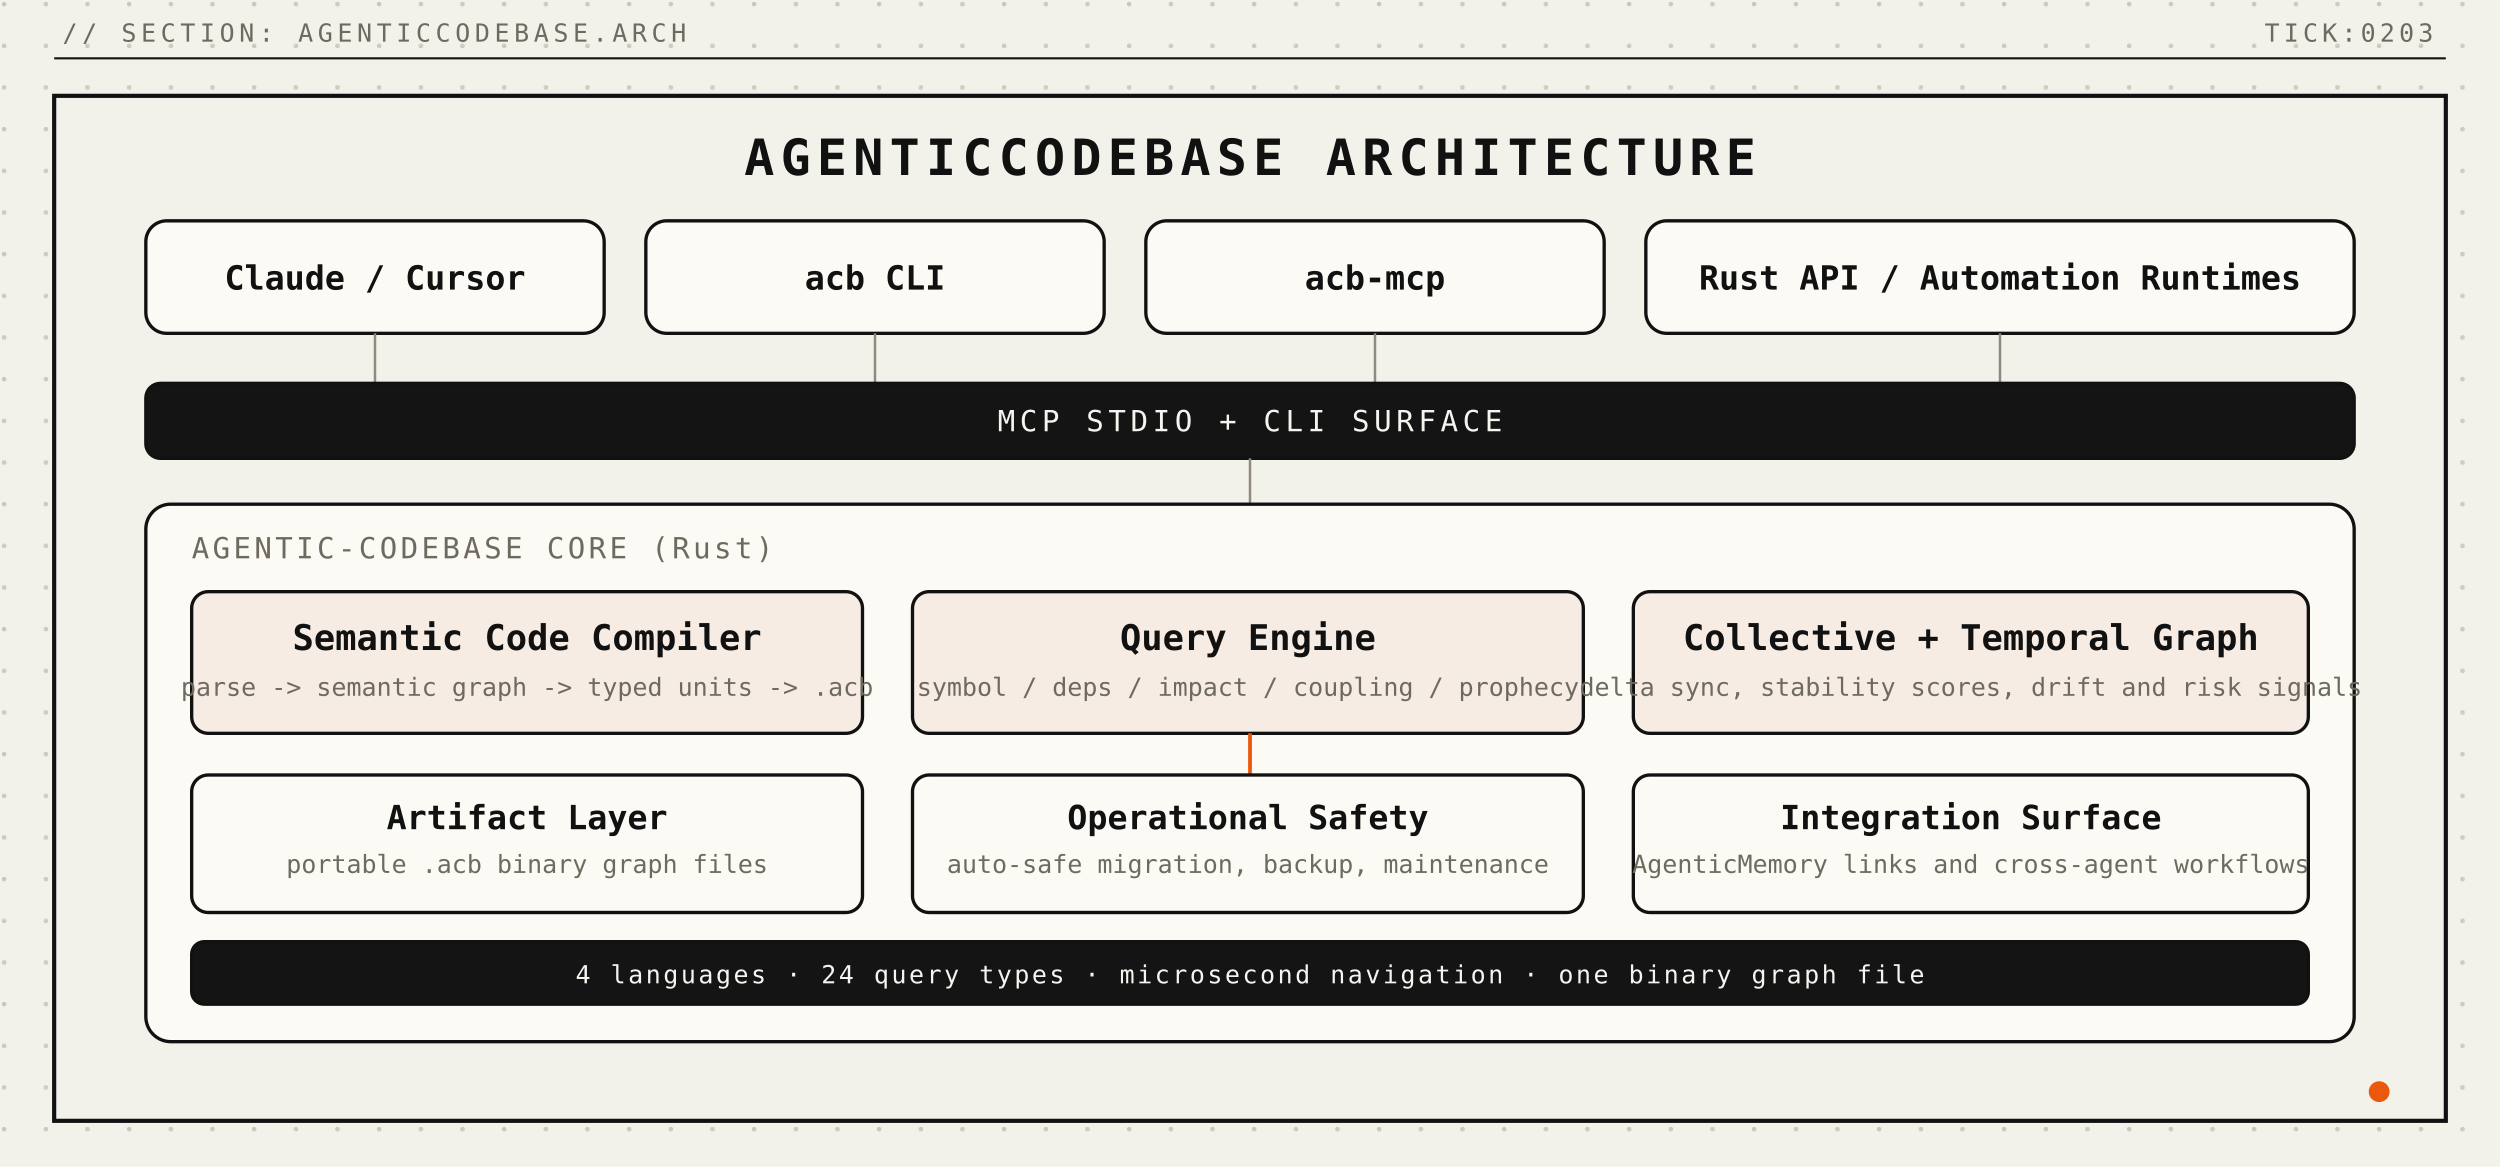
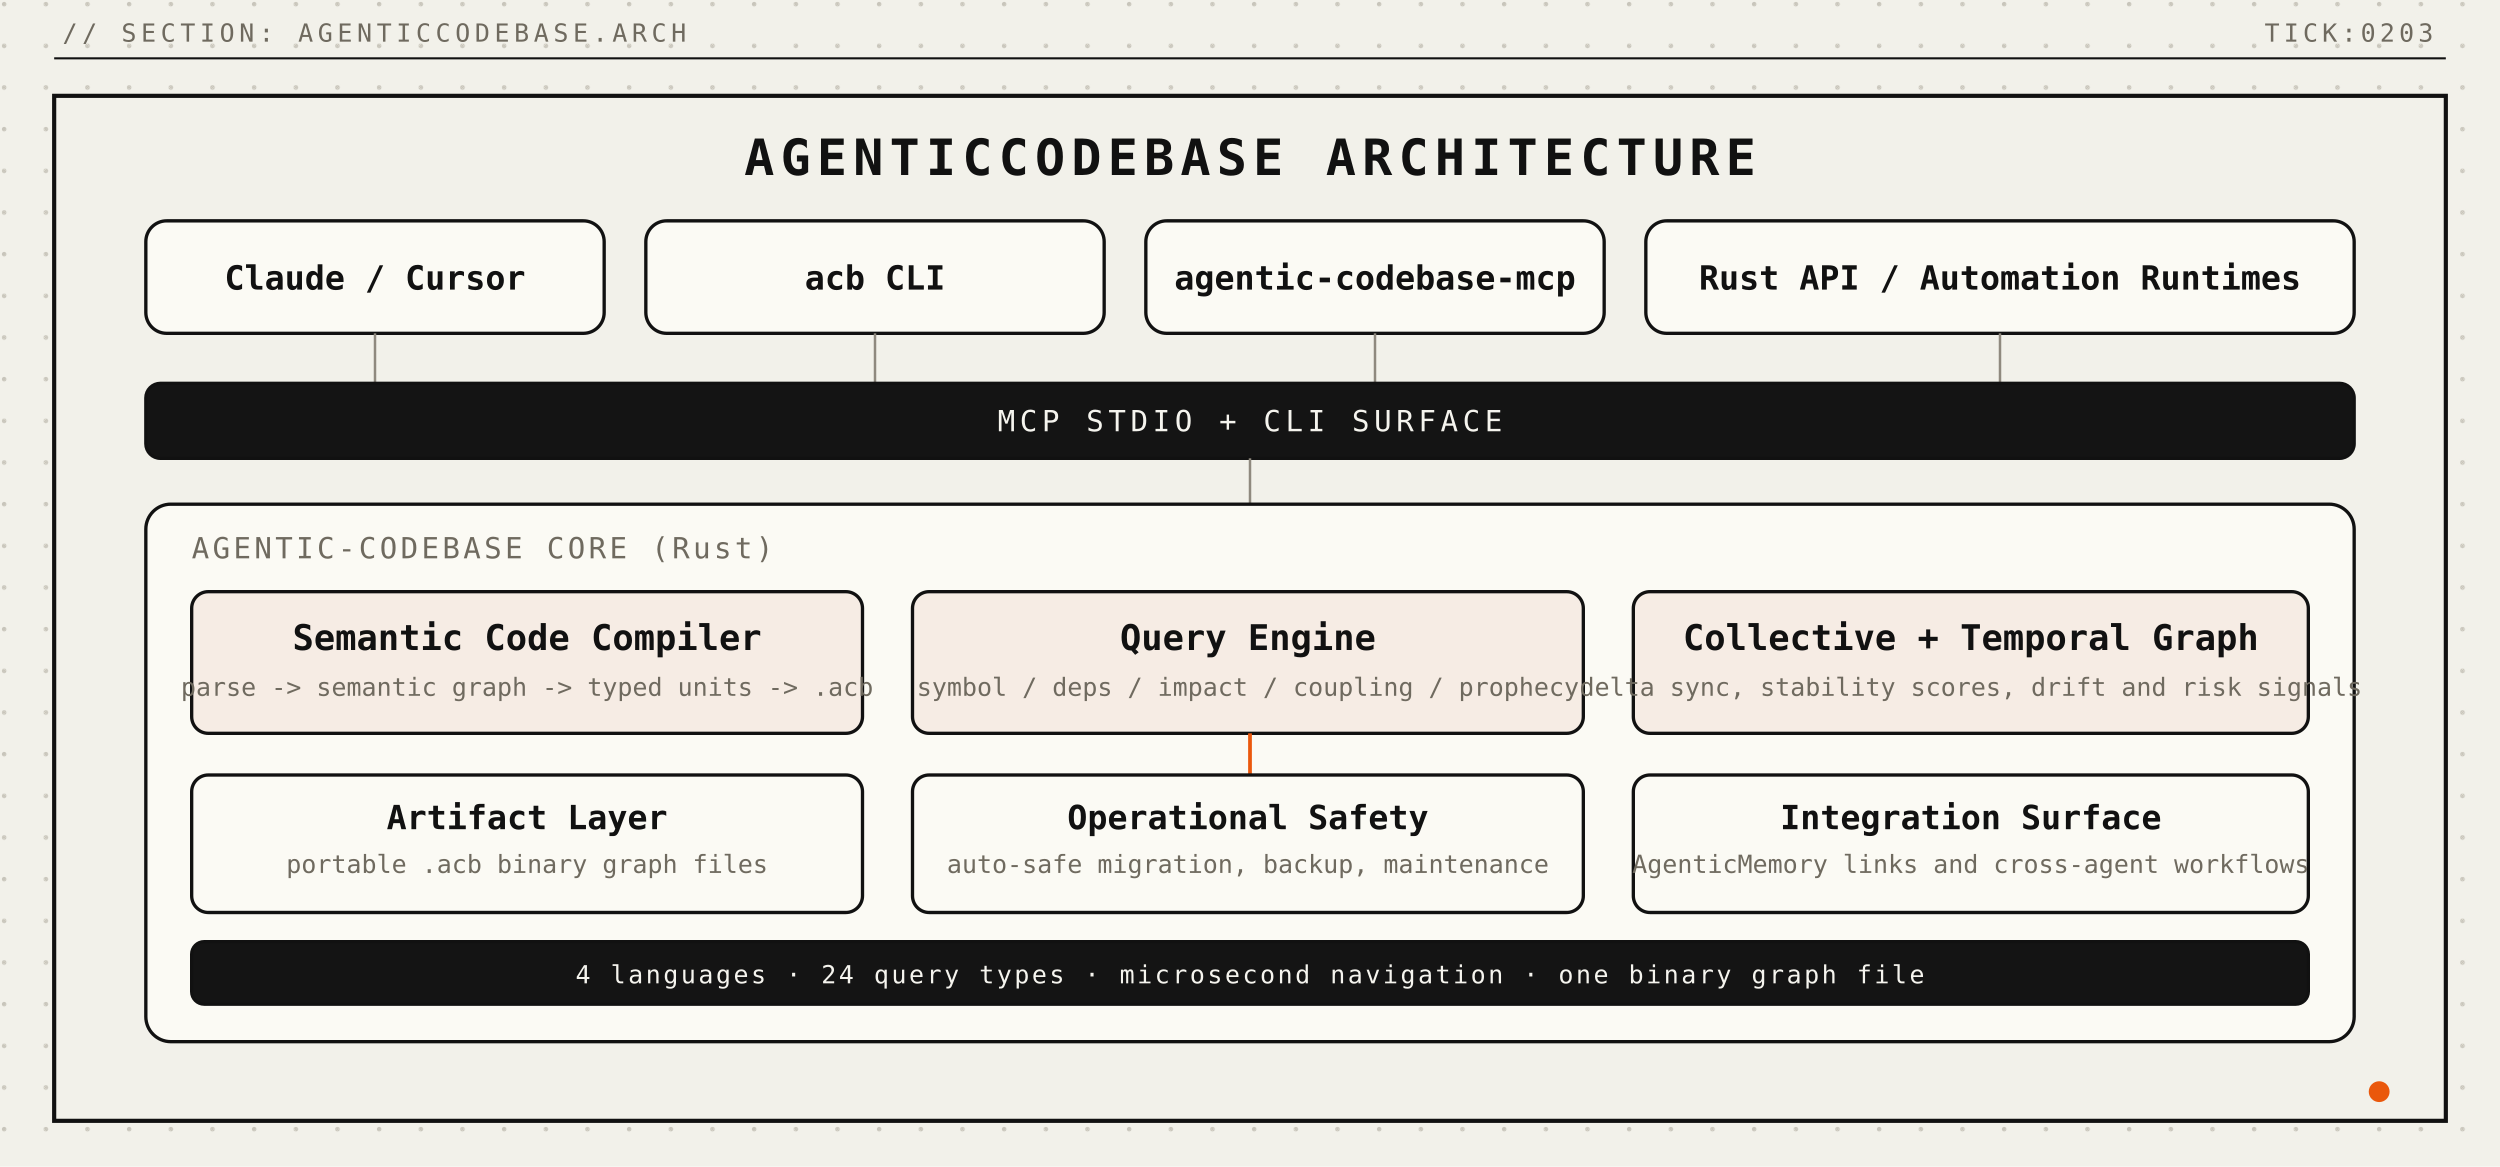
<svg xmlns="http://www.w3.org/2000/svg" viewBox="0 0 1200 560" role="img" aria-label="AgenticCodebase architecture in Agentra Labs design system">
  <defs>
    <pattern id="dotgrid" width="20" height="20" patternUnits="userSpaceOnUse">
      <circle cx="2" cy="2" r="1.1" fill="#c8c5bb" />
    </pattern>
    <style>
      .mono { font-family:'IBM Plex Mono','JetBrains Mono',monospace; }
      .ink { fill:#111111; }
      .muted { fill:#6f6a5f; }
      .accent { fill:#ea580c; }
      .panel { fill:#f2f1ea; stroke:#111111; stroke-width:2; }
      .card { fill:#fbfaf4; stroke:#111111; stroke-width:1.6; }
      .card-accent { fill:#f6ece4; stroke:#111111; stroke-width:1.6; }
      .card-dark { fill:#141414; stroke:#111111; stroke-width:1.6; }
      .wire { stroke:#111111; stroke-width:1.6; }
      .wire-soft { stroke:#8f897e; stroke-width:1.2; }
      .wire-accent { stroke:#ea580c; stroke-width:1.8; }
    </style>
  </defs>
  <rect width="1200" height="560" fill="#f2f1ea" />
  <rect width="1200" height="560" fill="url(#dotgrid)" />
  <line x1="26" y1="28" x2="1174" y2="28" stroke="#111111" />
  <text x="30" y="20" class="mono muted" font-size="12" letter-spacing="2.2">// SECTION: AGENTICCODEBASE.ARCH</text>
  <text x="1168" y="20" text-anchor="end" class="mono muted" font-size="12" letter-spacing="2">TICK:0203</text>
  <rect x="26" y="46" width="1148" height="492" class="panel" />
  <text x="600" y="84" text-anchor="middle" class="mono ink" font-size="24" letter-spacing="3" font-weight="700">AGENTICCODEBASE ARCHITECTURE</text>
  <rect x="70" y="106" width="220" height="54" rx="10" class="card" />
  <text x="180" y="139" text-anchor="middle" class="mono ink" font-size="16" font-weight="700">Claude / Cursor</text>
  <rect x="310" y="106" width="220" height="54" rx="10" class="card" />
  <text x="420" y="139" text-anchor="middle" class="mono ink" font-size="16" font-weight="700">acb CLI</text>
  <rect x="550" y="106" width="220" height="54" rx="10" class="card" />
-   <text x="660" y="139" text-anchor="middle" class="mono ink" font-size="16" font-weight="700">acb-mcp</text>
+   <text x="660" y="139" text-anchor="middle" class="mono ink" font-size="16" font-weight="700">agentic-codebase-mcp</text>
  <rect x="790" y="106" width="340" height="54" rx="10" class="card" />
  <text x="960" y="139" text-anchor="middle" class="mono ink" font-size="16" font-weight="700">Rust API / Automation Runtimes</text>
  <line x1="180" y1="160" x2="180" y2="184" class="wire-soft" />
  <line x1="420" y1="160" x2="420" y2="184" class="wire-soft" />
  <line x1="660" y1="160" x2="660" y2="184" class="wire-soft" />
  <line x1="960" y1="160" x2="960" y2="184" class="wire-soft" />
  <rect x="70" y="184" width="1060" height="36" rx="7" class="card-dark" />
  <text x="600" y="207" text-anchor="middle" class="mono" fill="#f5f4ee" font-size="14" letter-spacing="2.2">MCP STDIO + CLI SURFACE</text>
  <line x1="600" y1="220" x2="600" y2="242" class="wire-soft" />
  <rect x="70" y="242" width="1060" height="258" rx="12" class="card" />
  <text x="92" y="268" class="mono muted" font-size="14" letter-spacing="1.6">AGENTIC-CODEBASE CORE (Rust)</text>
  <rect x="92" y="284" width="322" height="68" rx="8" class="card-accent" />
  <text x="253" y="312" text-anchor="middle" class="mono ink" font-size="17" font-weight="700">Semantic Code Compiler</text>
  <text x="253" y="334" text-anchor="middle" class="mono muted" font-size="12">parse -&gt; semantic graph -&gt; typed units -&gt; .acb</text>
  <rect x="438" y="284" width="322" height="68" rx="8" class="card-accent" />
  <text x="599" y="312" text-anchor="middle" class="mono ink" font-size="17" font-weight="700">Query Engine</text>
  <text x="599" y="334" text-anchor="middle" class="mono muted" font-size="12">symbol / deps / impact / coupling / prophecy</text>
  <rect x="784" y="284" width="324" height="68" rx="8" class="card-accent" />
  <text x="946" y="312" text-anchor="middle" class="mono ink" font-size="17" font-weight="700">Collective + Temporal Graph</text>
  <text x="946" y="334" text-anchor="middle" class="mono muted" font-size="12">delta sync, stability scores, drift and risk signals</text>
  <line x1="600" y1="352" x2="600" y2="372" class="wire-accent" />
  <rect x="92" y="372" width="322" height="66" rx="8" class="card" />
  <text x="253" y="398" text-anchor="middle" class="mono ink" font-size="16" font-weight="700">Artifact Layer</text>
  <text x="253" y="419" text-anchor="middle" class="mono muted" font-size="12">portable .acb binary graph files</text>
  <rect x="438" y="372" width="322" height="66" rx="8" class="card" />
  <text x="599" y="398" text-anchor="middle" class="mono ink" font-size="16" font-weight="700">Operational Safety</text>
  <text x="599" y="419" text-anchor="middle" class="mono muted" font-size="12">auto-safe migration, backup, maintenance</text>
  <rect x="784" y="372" width="324" height="66" rx="8" class="card" />
  <text x="946" y="398" text-anchor="middle" class="mono ink" font-size="16" font-weight="700">Integration Surface</text>
  <text x="946" y="419" text-anchor="middle" class="mono muted" font-size="12">AgenticMemory links and cross-agent workflows</text>
  <rect x="92" y="452" width="1016" height="30" rx="6" class="card-dark" />
  <text x="600" y="472" text-anchor="middle" class="mono" fill="#f5f4ee" font-size="12" letter-spacing="1.2">4 languages · 24 query types · microsecond navigation · one binary graph file</text>
  <circle cx="1142" cy="524" r="5" class="accent" />
</svg>
